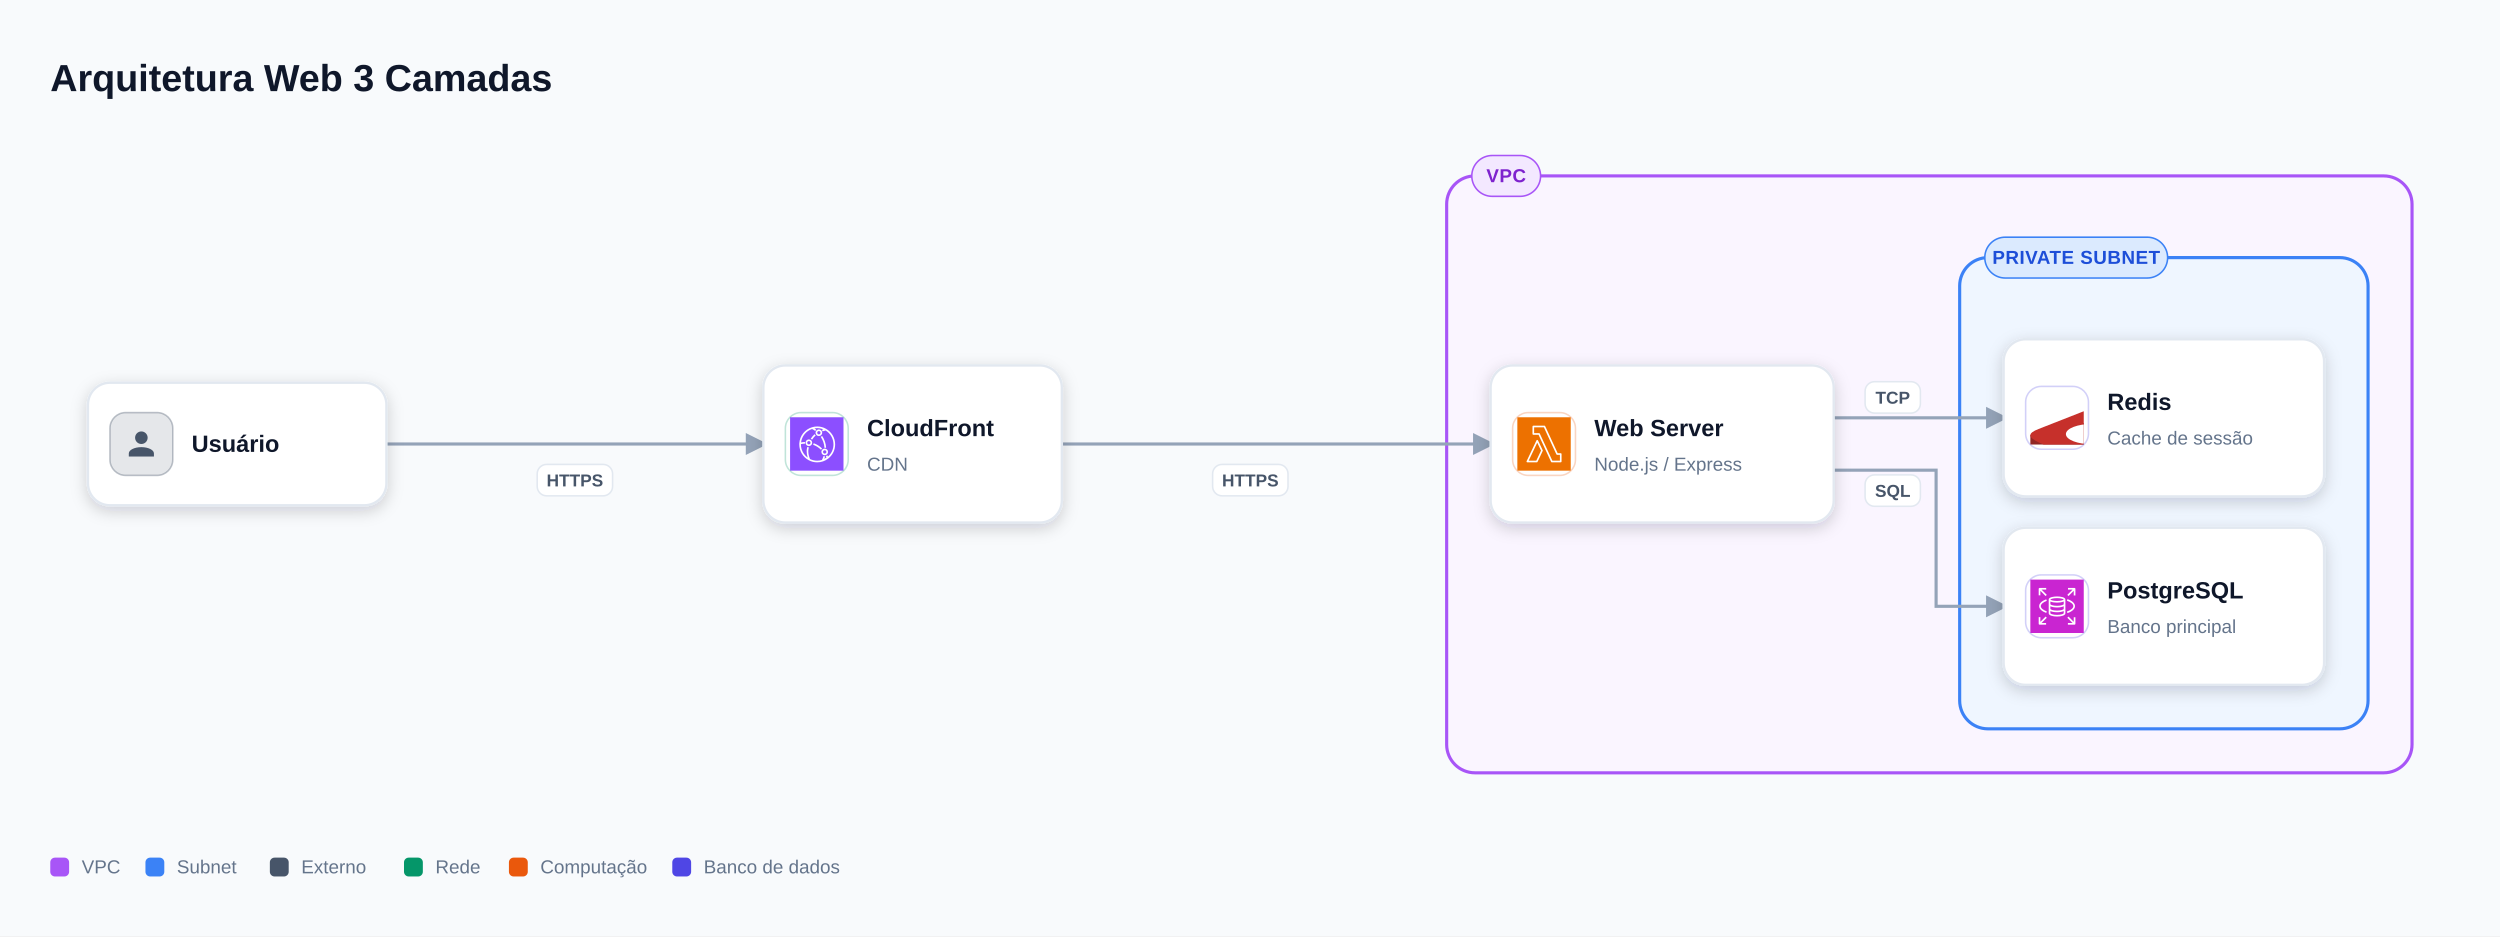
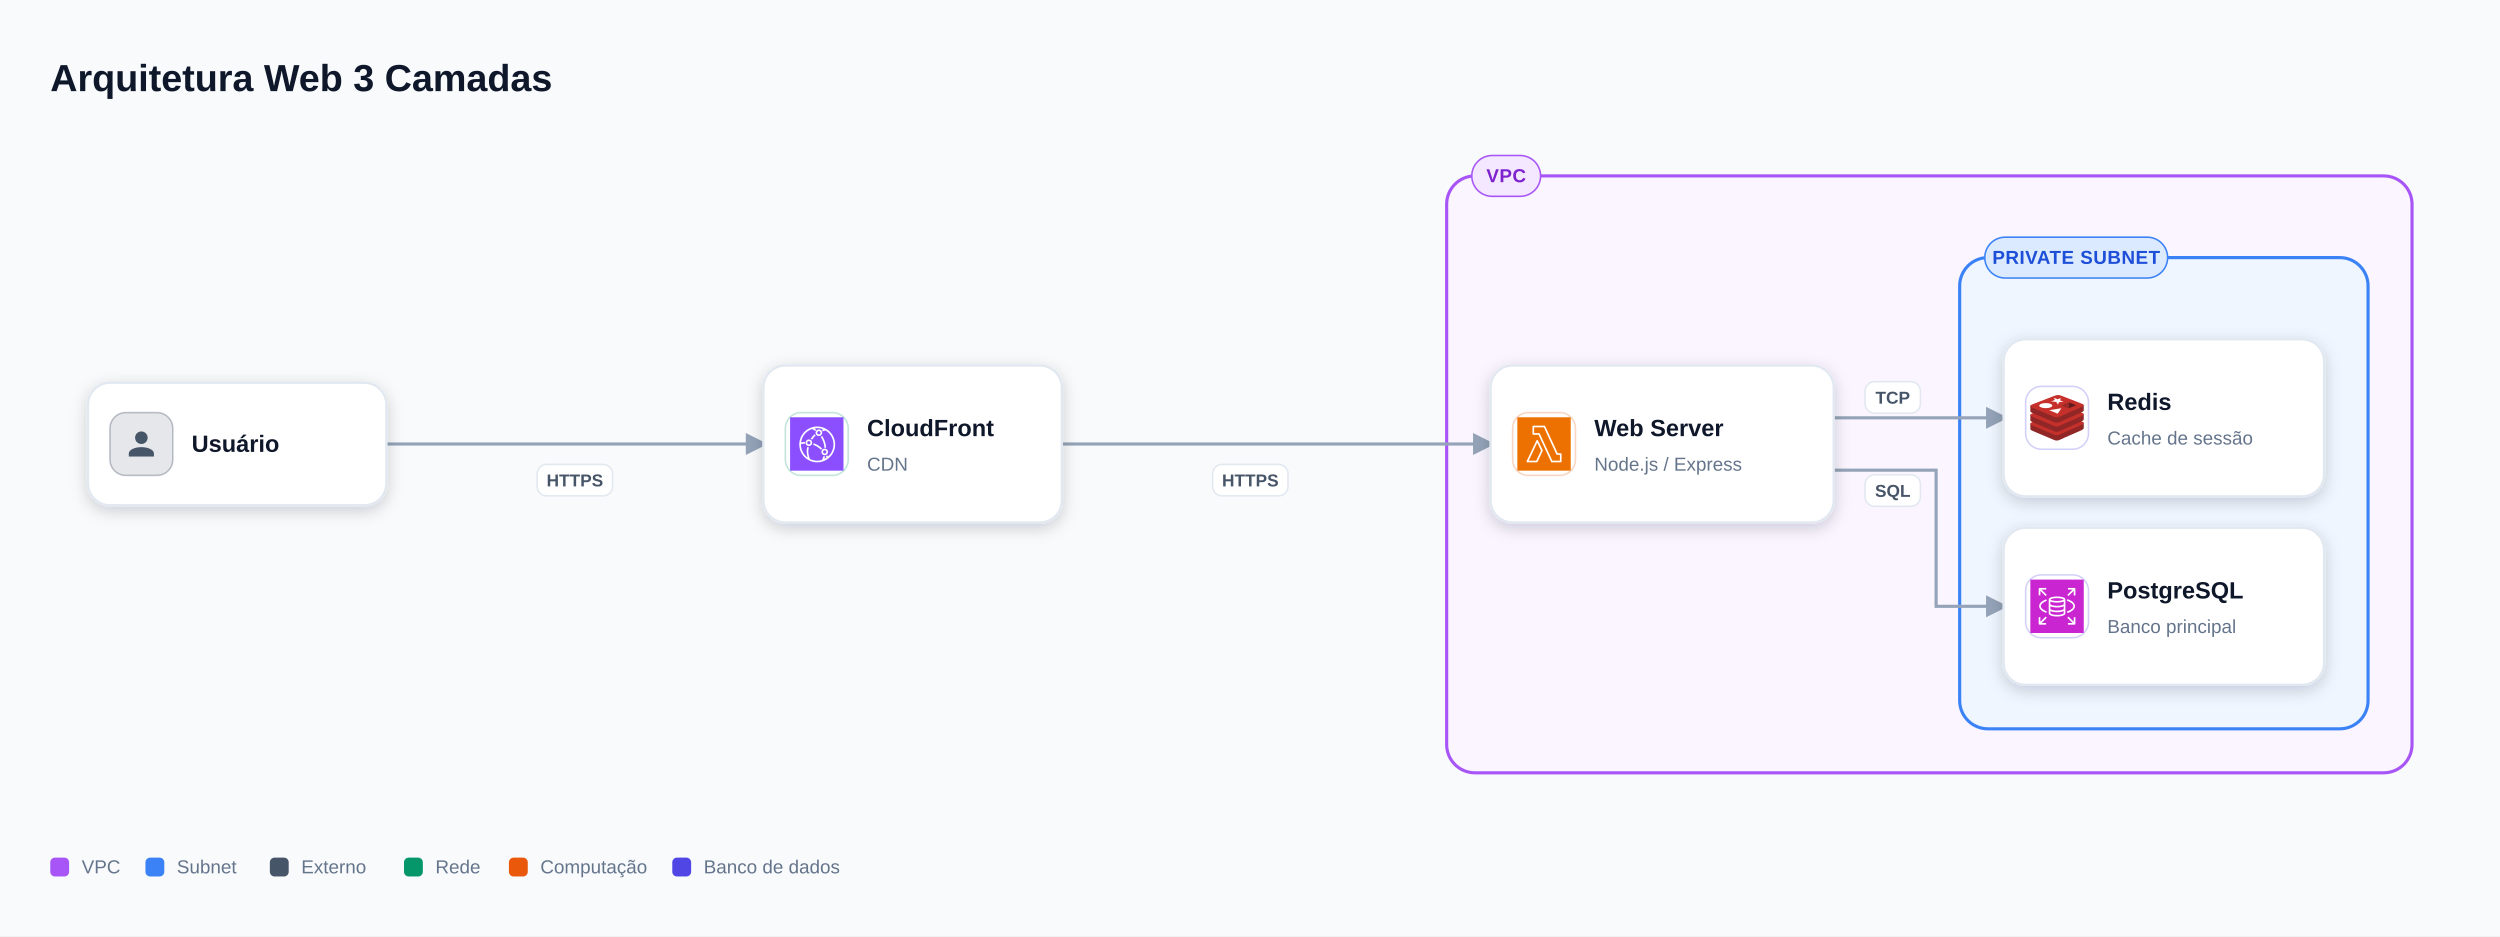
<svg xmlns="http://www.w3.org/2000/svg" width="1591.6" height="596" viewBox="0 0 1591.6 596">
  <defs>
    <filter id="card-shadow" x="-40%" y="-40%" width="180%" height="180%">
      <feDropShadow dx="0" dy="3" stdDeviation="5" flood-color="rgba(15, 23, 42, 0.18)" />
    </filter>
    <marker id="arrow-clean-light" viewBox="0 0 10 10" refX="8" refY="5" markerWidth="7" markerHeight="7" orient="auto-start-reverse">
      <path d="M0,0 L10,5 L0,10 z" fill="#94a3b8" />
    </marker>
  </defs>
  <rect x="0" y="0" width="1591.6" height="596" fill="#f8fafc" />
  <text x="32" y="58" font-family="&quot;Segoe UI&quot;, &quot;Helvetica Neue&quot;, Arial, sans-serif" font-size="24" font-weight="700" fill="#0f172a">Arquitetura Web 3 Camadas</text>
  <g transform="translate(32, 88)">
    <g>
      <rect x="889" y="24" width="614.6" height="380" rx="18" fill="#faf5ff" stroke="#a855f7" stroke-width="2" />
      <rect x="905" y="11" width="43.8" height="26" rx="13" fill="#f3e8ff" stroke="#a855f7" stroke-width="1" />
      <text x="926.9" y="28" font-family="&quot;Segoe UI&quot;, &quot;Helvetica Neue&quot;, Arial, sans-serif" font-size="12" font-weight="700" letter-spacing="0.3" text-anchor="middle" fill="#7e22ce">VPC</text>
    </g>
    <g>
      <rect x="1215.6" y="76" width="260" height="300" rx="18" fill="#eff6ff" stroke="#3b82f6" stroke-width="2" />
      <rect x="1231.6" y="63" width="116.4" height="26" rx="13" fill="#dbeafe" stroke="#3b82f6" stroke-width="1" />
      <text x="1289.8" y="80" font-family="&quot;Segoe UI&quot;, &quot;Helvetica Neue&quot;, Arial, sans-serif" font-size="12" font-weight="700" letter-spacing="0.3" text-anchor="middle" fill="#1d4ed8">PRIVATE SUBNET</text>
    </g>
    <path d="M214,194.667 L454,194.667" fill="none" stroke="#94a3b8" stroke-width="2" marker-end="url(#arrow-clean-light)" />
    <g>
      <rect x="310" y="207.667" width="48" height="20" rx="6" fill="#ffffff" stroke="#e2e8f0" stroke-width="1" />
      <text x="334" y="221.667" font-family="&quot;Segoe UI&quot;, &quot;Helvetica Neue&quot;, Arial, sans-serif" font-size="11" font-weight="600" text-anchor="middle" fill="#475569">HTTPS</text>
    </g>
    <path d="M644,194.667 L917,194.667" fill="none" stroke="#94a3b8" stroke-width="2" marker-end="url(#arrow-clean-light)" />
    <g>
      <rect x="740" y="207.667" width="48" height="20" rx="6" fill="#ffffff" stroke="#e2e8f0" stroke-width="1" />
      <text x="764" y="221.667" font-family="&quot;Segoe UI&quot;, &quot;Helvetica Neue&quot;, Arial, sans-serif" font-size="11" font-weight="600" text-anchor="middle" fill="#475569">HTTPS</text>
    </g>
    <path d="M1135.4,178 L1243.6,178" fill="none" stroke="#94a3b8" stroke-width="2" marker-end="url(#arrow-clean-light)" />
    <g>
      <rect x="1155.4" y="155" width="35.2" height="20" rx="6" fill="#ffffff" stroke="#e2e8f0" stroke-width="1" />
      <text x="1173" y="169" font-family="&quot;Segoe UI&quot;, &quot;Helvetica Neue&quot;, Arial, sans-serif" font-size="11" font-weight="600" text-anchor="middle" fill="#475569">TCP</text>
    </g>
    <path d="M1135.4,211.333 L1200.6,211.333 L1200.6,298 L1243.6,298" fill="none" stroke="#94a3b8" stroke-width="2" marker-end="url(#arrow-clean-light)" />
    <g>
      <rect x="1155.4" y="214.333" width="35.2" height="20" rx="6" fill="#ffffff" stroke="#e2e8f0" stroke-width="1" />
      <text x="1173" y="228.333" font-family="&quot;Segoe UI&quot;, &quot;Helvetica Neue&quot;, Arial, sans-serif" font-size="11" font-weight="600" text-anchor="middle" fill="#475569">SQL</text>
    </g>
    <g transform="translate(24, 155.6667)">
      <rect x="0" y="0" width="190" height="78" rx="14" fill="#ffffff" stroke="#e2e8f0" stroke-width="1.5" filter="url(#card-shadow)" />
      <rect x="14" y="19" width="40" height="40" rx="10" fill="#475569" fill-opacity="0.14" stroke="#475569" stroke-opacity="0.35" />
      <svg x="22" y="27" width="24" height="24" viewBox="0 0 24 24">
        <path fill="#475569" d="M12 4a4 4 0 0 1 4 4a4 4 0 0 1-4 4a4 4 0 0 1-4-4a4 4 0 0 1 4-4m0 10c4.42 0 8 1.79 8 4v2H4v-2c0-2.21 3.58-4 8-4" />
      </svg>
      <text x="66" y="44" font-family="&quot;Segoe UI&quot;, &quot;Helvetica Neue&quot;, Arial, sans-serif" font-size="15" font-weight="600" fill="#0f172a">Usuário</text>
    </g>
    <g transform="translate(454, 144.6667)">
      <rect x="0" y="0" width="190" height="100" rx="14" fill="#ffffff" stroke="#e2e8f0" stroke-width="1.5" filter="url(#card-shadow)" />
      <clipPath id="clip-badge-cdn">
        <rect x="14" y="30" width="40" height="40" rx="10" />
      </clipPath>
      <rect x="14" y="30" width="40" height="40" rx="10" fill="#ffffff" />
      <g clip-path="url(#clip-badge-cdn)">
        <svg x="17" y="33" width="34" height="34" viewBox="0 0 64 64">
          <g id="Icon-Architecture/48/Arch_Amazon-CloudFront_48" stroke="none" stroke-width="1" fill="none" fill-rule="evenodd">
            <g id="Icon-Architecture-BG/48/Networking-Content-Delivery" fill="#8C4FFF">
              <rect id="Rectangle" x="0" y="0" width="64" height="64" />
            </g>
            <path d="M41.5,43.5 C40.397,43.5 39.5,42.603 39.5,41.5 C39.5,40.397 40.397,39.5 41.5,39.5 C42.603,39.5 43.5,40.397 43.5,41.5 C43.5,42.603 42.603,43.5 41.5,43.5 L41.5,43.5 Z M41.5,37.5 C39.294,37.5 37.5,39.294 37.5,41.5 C37.5,43.706 39.294,45.5 41.5,45.5 C43.706,45.5 45.5,43.706 45.5,41.5 C45.5,39.294 43.706,37.5 41.5,37.5 L41.5,37.5 Z M22.5,32.5 C21.397,32.5 20.5,31.603 20.5,30.5 C20.5,29.397 21.397,28.5 22.5,28.5 C23.603,28.5 24.5,29.397 24.5,30.5 C24.5,31.603 23.603,32.5 22.5,32.5 L22.5,32.5 Z M22.5,26.5 C20.294,26.5 18.5,28.294 18.5,30.5 C18.5,32.706 20.294,34.5 22.5,34.5 C24.706,34.5 26.5,32.706 26.5,30.5 C26.5,28.294 24.706,26.5 22.5,26.5 L22.5,26.5 Z M45.389,47.124 C45.168,46.607 44.936,46.094 44.685,45.591 L42.896,46.486 C43.17,47.035 43.42,47.599 43.656,48.165 C42.82,48.762 41.943,49.288 41.028,49.74 C41.384,48.865 41.694,47.975 41.974,47.012 L40.054,46.454 C39.564,48.134 38.985,49.581 38.184,51.133 C36.357,51.698 34.452,52 32.5,52 C29.465,52 26.567,51.314 23.871,49.976 C22.503,46.615 21.838,43.534 21.838,40.559 C21.838,39.267 22.063,38.196 22.322,36.956 C22.386,36.652 22.45,36.343 22.514,36.024 L20.551,35.638 C20.49,35.949 20.427,36.25 20.365,36.545 C20.094,37.838 19.838,39.06 19.838,40.559 C19.838,43.074 20.274,45.644 21.154,48.354 C16.072,44.724 13,38.854 13,32.5 C13,32.389 13.01,32.273 13.012,32.161 C14.642,31.799 16.123,31.614 17.854,31.571 L17.804,29.572 C16.169,29.612 14.694,29.779 13.163,30.084 C14.081,22.683 19.212,16.394 26.323,14.019 C27.873,14.818 29.02,15.524 30.135,16.37 L31.344,14.776 C30.646,14.248 29.934,13.771 29.146,13.299 C30.244,13.108 31.363,13 32.5,13 C35.032,13 37.532,13.494 39.849,14.439 C39.342,14.593 38.82,14.763 38.243,14.971 L38.923,16.852 C40.316,16.349 41.408,16.04 42.571,15.821 C48.399,19.341 52,25.667 52,32.5 C52,38.156 49.605,43.416 45.389,47.124 L45.389,47.124 Z M43.008,13.749 C39.826,11.95 36.192,11 32.5,11 C30.392,11 28.324,11.301 26.357,11.895 C17.723,14.464 11.568,22.23 11.045,31.196 C11.01,31.625 11,32.062 11,32.5 C11,40.444 15.352,47.707 22.354,51.455 C25.459,53.12 28.968,54 32.5,54 C34.892,54 37.229,53.61 39.437,52.843 C41.684,52.086 43.773,50.963 45.646,49.507 C50.955,45.399 54,39.2 54,32.5 C54,24.732 49.787,17.546 43.008,13.749 L43.008,13.749 Z M38.384,37.411 L37.003,38.858 C34.022,36.015 31.047,34.146 27.637,32.975 L28.287,31.083 C31.979,32.351 35.188,34.362 38.384,37.411 L38.384,37.411 Z M38.444,22.364 C41.282,26.692 42.88,31.444 43.193,36.488 L41.197,36.612 C40.905,31.919 39.417,27.495 36.772,23.46 L38.444,22.364 Z M26.451,26.797 L24.773,25.708 C26.316,23.332 27.639,21.758 29.336,20.278 L30.65,21.786 C29.103,23.135 27.886,24.587 26.451,26.797 L26.451,26.797 Z M34.5,16.5 C35.603,16.5 36.5,17.397 36.5,18.5 C36.5,19.603 35.603,20.5 34.5,20.5 C33.397,20.5 32.5,19.603 32.5,18.5 C32.5,17.397 33.397,16.5 34.5,16.5 L34.5,16.5 Z M34.5,22.5 C36.706,22.5 38.5,20.706 38.5,18.5 C38.5,16.294 36.706,14.5 34.5,14.5 C32.294,14.5 30.5,16.294 30.5,18.5 C30.5,20.706 32.294,22.5 34.5,22.5 L34.5,22.5 Z" id="Amazon-CloudFront_Icon_48_Squid" fill="#FFFFFF" />
          </g>
        </svg>
      </g>
      <rect x="14" y="30" width="40" height="40" rx="10" fill="none" stroke="#059669" stroke-opacity="0.25" />
      <text x="66" y="45" font-family="&quot;Segoe UI&quot;, &quot;Helvetica Neue&quot;, Arial, sans-serif" font-size="15" font-weight="600" fill="#0f172a">CloudFront</text>
      <text x="66" y="67" font-family="&quot;Segoe UI&quot;, &quot;Helvetica Neue&quot;, Arial, sans-serif" font-size="12" fill="#64748b">CDN</text>
    </g>
    <g transform="translate(917, 144.6667)">
      <rect x="0" y="0" width="218.4" height="100" rx="14" fill="#ffffff" stroke="#e2e8f0" stroke-width="1.5" filter="url(#card-shadow)" />
      <clipPath id="clip-badge-web">
        <rect x="14" y="30" width="40" height="40" rx="10" />
      </clipPath>
      <rect x="14" y="30" width="40" height="40" rx="10" fill="#ffffff" />
      <g clip-path="url(#clip-badge-web)">
        <svg x="17" y="33" width="34" height="34" viewBox="0 0 64 64">
          <g id="Icon-Architecture/48/Arch_AWS-Lambda_48" stroke="none" stroke-width="1" fill="none" fill-rule="evenodd">
            <g id="Icon-Architecture-BG/48/Compute" fill="#ED7100">
              <rect id="Rectangle" x="0" y="0" width="64" height="64" />
            </g>
            <path d="M22.679,52 L13.574,52 L23.838,30.41 L28.4,39.861 L22.679,52 Z M24.727,27.667 C24.561,27.321 24.212,27.103 23.831,27.103 L23.828,27.103 C23.445,27.104 23.097,27.325 22.932,27.672 L11.097,52.569 C10.95,52.879 10.971,53.243 11.154,53.534 C11.335,53.824 11.654,54 11.996,54 L23.31,54 C23.695,54 24.045,53.777 24.21,53.428 L30.404,40.284 C30.533,40.01 30.532,39.692 30.399,39.42 L24.727,27.667 Z M51.008,52 L41.986,52 L26.955,19.578 C26.791,19.226 26.439,19 26.052,19 L20.128,19 L20.135,12 L31.815,12 L46.775,44.42 C46.938,44.774 47.291,45 47.679,45 L51.008,45 L51.008,52 Z M52.004,43 L48.314,43 L33.354,10.58 C33.191,10.226 32.838,10 32.451,10 L19.14,10 C18.591,10 18.145,10.447 18.144,10.999 L18.136,19.999 C18.136,20.265 18.241,20.519 18.427,20.707 C18.614,20.895 18.867,21 19.131,21 L25.417,21 L40.448,53.422 C40.611,53.774 40.963,54 41.35,54 L52.004,54 C52.555,54 53,53.552 53,53 L53,44 C53,43.448 52.555,43 52.004,43 L52.004,43 Z" id="AWS-Lambda_Icon_48_Squid" fill="#FFFFFF" />
          </g>
        </svg>
      </g>
      <rect x="14" y="30" width="40" height="40" rx="10" fill="none" stroke="#ea580c" stroke-opacity="0.25" />
      <text x="66" y="45" font-family="&quot;Segoe UI&quot;, &quot;Helvetica Neue&quot;, Arial, sans-serif" font-size="15" font-weight="600" fill="#0f172a">Web Server</text>
      <text x="66" y="67" font-family="&quot;Segoe UI&quot;, &quot;Helvetica Neue&quot;, Arial, sans-serif" font-size="12" fill="#64748b">Node.js / Express</text>
    </g>
    <g transform="translate(1243.6, 128)">
      <rect x="0" y="0" width="204" height="100" rx="14" fill="#ffffff" stroke="#e2e8f0" stroke-width="1.5" filter="url(#card-shadow)" />
      <clipPath id="clip-badge-cache">
        <rect x="14" y="30" width="40" height="40" rx="10" />
      </clipPath>
      <rect x="14" y="30" width="40" height="40" rx="10" fill="#ffffff" />
      <g clip-path="url(#clip-badge-cache)">
-         <svg x="17" y="33" width="34" height="34" viewBox="0 0 64 64">
+         <svg x="17" y="33" width="34" height="34" viewBox="0 0 256 220">
          <path d="M246 169c-13.7 7-84.5 36.2-99.5 44-15.1 7.9-23.5 7.8-35.4 2.1C99.2 209.4 24 179 10.3 172.5 3.6 169.3 0 166.5 0 164v-26s98-21.3 113.9-27c15.8-5.6 21.3-5.8 34.8-.9 13.4 5 94 19.5 107.3 24.3V160c0 2.5-3 5.3-10 9" fill="#912626" />
          <path d="M246 143.2c-13.7 7.1-84.5 36.2-99.5 44-15.1 8-23.5 7.9-35.4 2.2-11.9-5.7-87.2-36.1-100.8-42.6-13.5-6.5-13.8-11-.5-16.2 13.4-5.2 88.2-34.6 104-40.3 16-5.6 21.4-5.8 34.9-1 13.4 5 83.8 33 97.1 37.9 13.3 4.9 13.8 8.9.2 16" fill="#C6302B" />
          <path d="M246 127c-13.7 7.2-84.5 36.3-99.5 44.2-15.1 7.8-23.5 7.7-35.4 2-11.9-5.6-87.2-36-100.8-42.6-6.7-3.2-10.3-6-10.3-8.5V96.2s98-21.3 113.9-27c15.8-5.7 21.3-5.9 34.8-1 13.4 5 94 19.5 107.3 24.4V118c0 2.5-3 5.4-10 9" fill="#912626" />
          <path d="M246 101.4c-13.7 7-84.5 36.2-99.5 44-15.1 7.9-23.5 7.8-35.4 2.1C99.2 141.8 24 111.4 10.3 105c-13.5-6.5-13.8-11-.5-16.1C23.2 83.5 98 54 113.8 48.5c16-5.7 21.4-6 34.9-1 13.4 5 83.8 33 97.1 37.8 13.3 5 13.8 9 .2 16" fill="#C6302B" />
          <path d="M246 83.7c-13.7 7-84.5 36.2-99.5 44-15.1 7.9-23.5 7.8-35.4 2.1C99.2 124.1 24 93.7 10.3 87.2 3.6 84 0 81.2 0 78.7v-26s98-21.3 113.9-27c15.8-5.6 21.3-5.8 34.8-.9 13.4 5 94 19.5 107.3 24.4v25.5c0 2.5-3 5.3-10 9" fill="#912626" />
          <path d="M246 58c-13.7 7-84.5 36.1-99.5 44-15.1 7.9-23.5 7.8-35.4 2C99.2 98.5 24 68 10.3 61.6c-13.5-6.5-13.8-11-.5-16.2C23.2 40.1 98 10.7 113.8 5c16-5.6 21.4-5.8 34.9-.9 13.4 5 83.8 33 97.1 37.8 13.3 4.9 13.8 9 .2 16" fill="#C6302B" />
          <path d="m159.3 32.8-22 2.2-5 11.9-8-13.2L99 31.4l19-6.9-5.8-10.5 17.8 7 16.7-5.5-4.5 10.9 17 6.4M131 90.3l-41-17 58.8-9.1-17.8 26M74 39.3c17.5 0 31.5 5.5 31.5 12.2 0 6.8-14 12.2-31.4 12.2s-31.5-5.4-31.5-12.2c0-6.7 14.1-12.2 31.5-12.2" fill="#FFF" />
          <path d="M185.3 36 220 49.8l-34.8 13.7V36" fill="#621B1C" />
          <path d="M146.8 51.2 185.3 36v27.5l-3.8 1.5-34.7-13.8" fill="#9A2928" />
        </svg>
      </g>
      <rect x="14" y="30" width="40" height="40" rx="10" fill="none" stroke="#4f46e5" stroke-opacity="0.25" />
      <text x="66" y="45" font-family="&quot;Segoe UI&quot;, &quot;Helvetica Neue&quot;, Arial, sans-serif" font-size="15" font-weight="600" fill="#0f172a">Redis</text>
      <text x="66" y="67" font-family="&quot;Segoe UI&quot;, &quot;Helvetica Neue&quot;, Arial, sans-serif" font-size="12" fill="#64748b">Cache de sessão</text>
    </g>
    <g transform="translate(1243.6, 248)">
      <rect x="0" y="0" width="204" height="100" rx="14" fill="#ffffff" stroke="#e2e8f0" stroke-width="1.5" filter="url(#card-shadow)" />
      <clipPath id="clip-badge-db">
        <rect x="14" y="30" width="40" height="40" rx="10" />
      </clipPath>
      <rect x="14" y="30" width="40" height="40" rx="10" fill="#ffffff" />
      <g clip-path="url(#clip-badge-db)">
        <svg x="17" y="33" width="34" height="34" viewBox="0 0 64 64">
          <g id="Icon-Architecture/48/Arch_Amazon-RDS_48" stroke="none" stroke-width="1" fill="none" fill-rule="evenodd">
            <g id="Icon-Architecture-BG/48/Database" fill="#C925D1">
              <rect id="Rectangle" x="0" y="0" width="64" height="64" />
            </g>
            <path d="M54,11 L54,19 L52,19 L52,13.414 L45.707,19.707 L44.293,18.293 L50.586,12 L45.125,12 L45.125,10 L53,10 C53.553,10 54,10.448 54,11 L54,11 Z M12,18.875 L10,18.875 L10,11 C10,10.448 10.447,10 11,10 L19,10 L19,12 L13.414,12 L19.707,18.293 L18.293,19.707 L12,13.414 L12,18.875 Z M19.707,45.707 L13.414,52 L18.875,52 L18.875,54 L11,54 C10.447,54 10,53.552 10,53 L10,45 L12,45 L12,50.586 L18.293,44.293 L19.707,45.707 Z M51.5,31.781 C51.5,29.352 48.634,26.932 43.833,25.307 L44.474,23.413 C50.21,25.354 53.5,28.404 53.5,31.781 C53.5,35.158 50.21,38.208 44.474,40.15 L43.833,38.255 C48.634,36.631 51.5,34.21 51.5,31.781 L51.5,31.781 Z M12.543,31.781 C12.543,34.105 15.224,36.46 19.715,38.081 L19.035,39.961 C13.639,38.014 10.543,35.033 10.543,31.781 C10.543,28.53 13.639,25.548 19.035,23.601 L19.715,25.482 C15.224,27.103 12.543,29.458 12.543,31.781 L12.543,31.781 Z M52,45.125 L54,45.125 L54,53 C54,53.552 53.553,54 53,54 L45,54 L45,52 L50.586,52 L44.293,45.707 L45.707,44.293 L52,50.586 L52,45.125 Z M32.022,31.402 C26.999,31.402 24.126,30.059 24,29.483 L24,26.257 C26.159,27.266 29.609,27.593 32,27.593 C34.391,27.593 37.841,27.266 40,26.257 L40,29.483 C39.894,30.057 37.051,31.402 32.022,31.402 L32.022,31.402 Z M32.022,37.13 C26.999,37.13 24.126,35.786 24,35.21 L24,31.956 C25.953,32.937 29.055,33.402 32.022,33.402 C34.973,33.402 38.055,32.938 40,31.96 L40,35.21 C39.894,35.785 37.052,37.13 32.022,37.13 L32.022,37.13 Z M32,42.268 C26.95,42.268 24.104,40.917 24,40.346 L24,37.683 C25.953,38.665 29.055,39.13 32.022,39.13 C34.973,39.13 38.055,38.666 40,37.687 L40,40.342 C39.896,40.917 37.05,42.268 32,42.268 L32,42.268 Z M32,22.193 C36.971,22.193 39.642,23.37 39.982,23.894 C39.642,24.417 36.971,25.593 32,25.593 C26.909,25.593 24.233,24.361 24,23.949 L24,23.93 C24.233,23.426 26.909,22.193 32,22.193 L32,22.193 Z M32,20.193 C28.286,20.193 22,20.973 22,23.894 L22,40.346 C22,43.041 27.184,44.268 32,44.268 C36.816,44.268 42,43.041 42,40.346 L42,23.894 C42,20.973 35.714,20.193 32,20.193 L32,20.193 Z" id="Amazon-RDS_Icon_48_Squid" fill="#FFFFFF" />
          </g>
        </svg>
      </g>
      <rect x="14" y="30" width="40" height="40" rx="10" fill="none" stroke="#4f46e5" stroke-opacity="0.25" />
      <text x="66" y="45" font-family="&quot;Segoe UI&quot;, &quot;Helvetica Neue&quot;, Arial, sans-serif" font-size="15" font-weight="600" fill="#0f172a">PostgreSQL</text>
      <text x="66" y="67" font-family="&quot;Segoe UI&quot;, &quot;Helvetica Neue&quot;, Arial, sans-serif" font-size="12" fill="#64748b">Banco principal</text>
    </g>
  </g>
  <g transform="translate(32, 540)">
    <g>
      <rect x="0" y="6" width="12" height="12" rx="3" fill="#a855f7" />
      <text x="20" y="16" font-family="&quot;Segoe UI&quot;, &quot;Helvetica Neue&quot;, Arial, sans-serif" font-size="12" fill="#64748b">VPC</text>
      <rect x="60.6" y="6" width="12" height="12" rx="3" fill="#3b82f6" />
      <text x="80.6" y="16" font-family="&quot;Segoe UI&quot;, &quot;Helvetica Neue&quot;, Arial, sans-serif" font-size="12" fill="#64748b">Subnet</text>
      <rect x="139.8" y="6" width="12" height="12" rx="3" fill="#475569" />
      <text x="159.8" y="16" font-family="&quot;Segoe UI&quot;, &quot;Helvetica Neue&quot;, Arial, sans-serif" font-size="12" fill="#64748b">Externo</text>
      <rect x="225.2" y="6" width="12" height="12" rx="3" fill="#059669" />
      <text x="245.2" y="16" font-family="&quot;Segoe UI&quot;, &quot;Helvetica Neue&quot;, Arial, sans-serif" font-size="12" fill="#64748b">Rede</text>
      <rect x="292" y="6" width="12" height="12" rx="3" fill="#ea580c" />
      <text x="312" y="16" font-family="&quot;Segoe UI&quot;, &quot;Helvetica Neue&quot;, Arial, sans-serif" font-size="12" fill="#64748b">Computação</text>
      <rect x="396" y="6" width="12" height="12" rx="3" fill="#4f46e5" />
      <text x="416" y="16" font-family="&quot;Segoe UI&quot;, &quot;Helvetica Neue&quot;, Arial, sans-serif" font-size="12" fill="#64748b">Banco de dados</text>
    </g>
  </g>
</svg>
